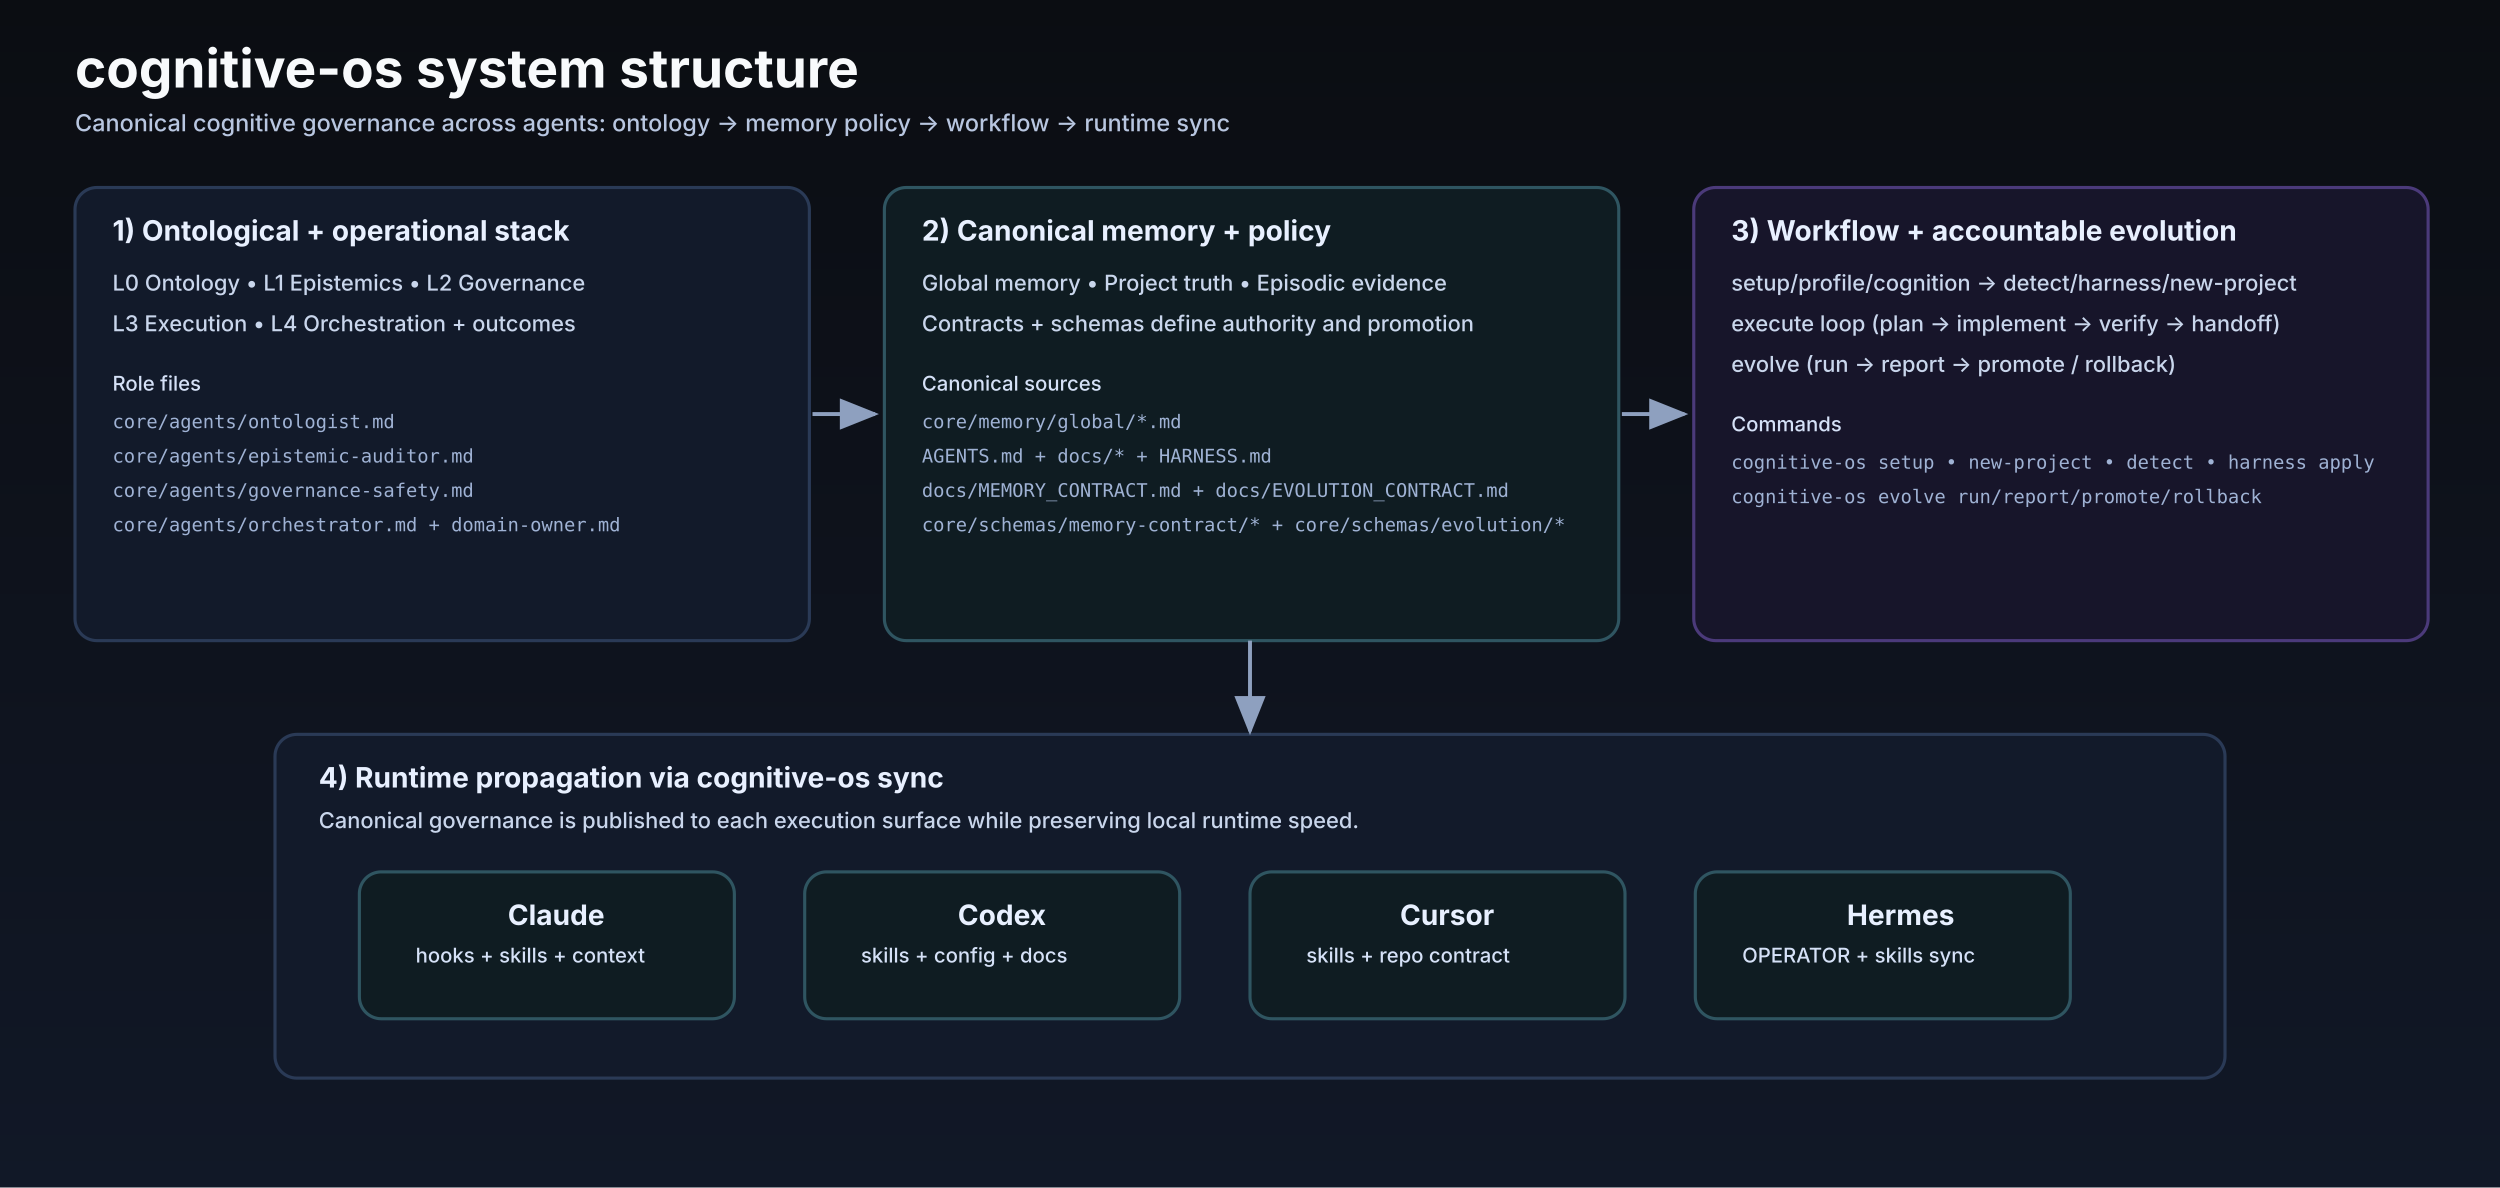
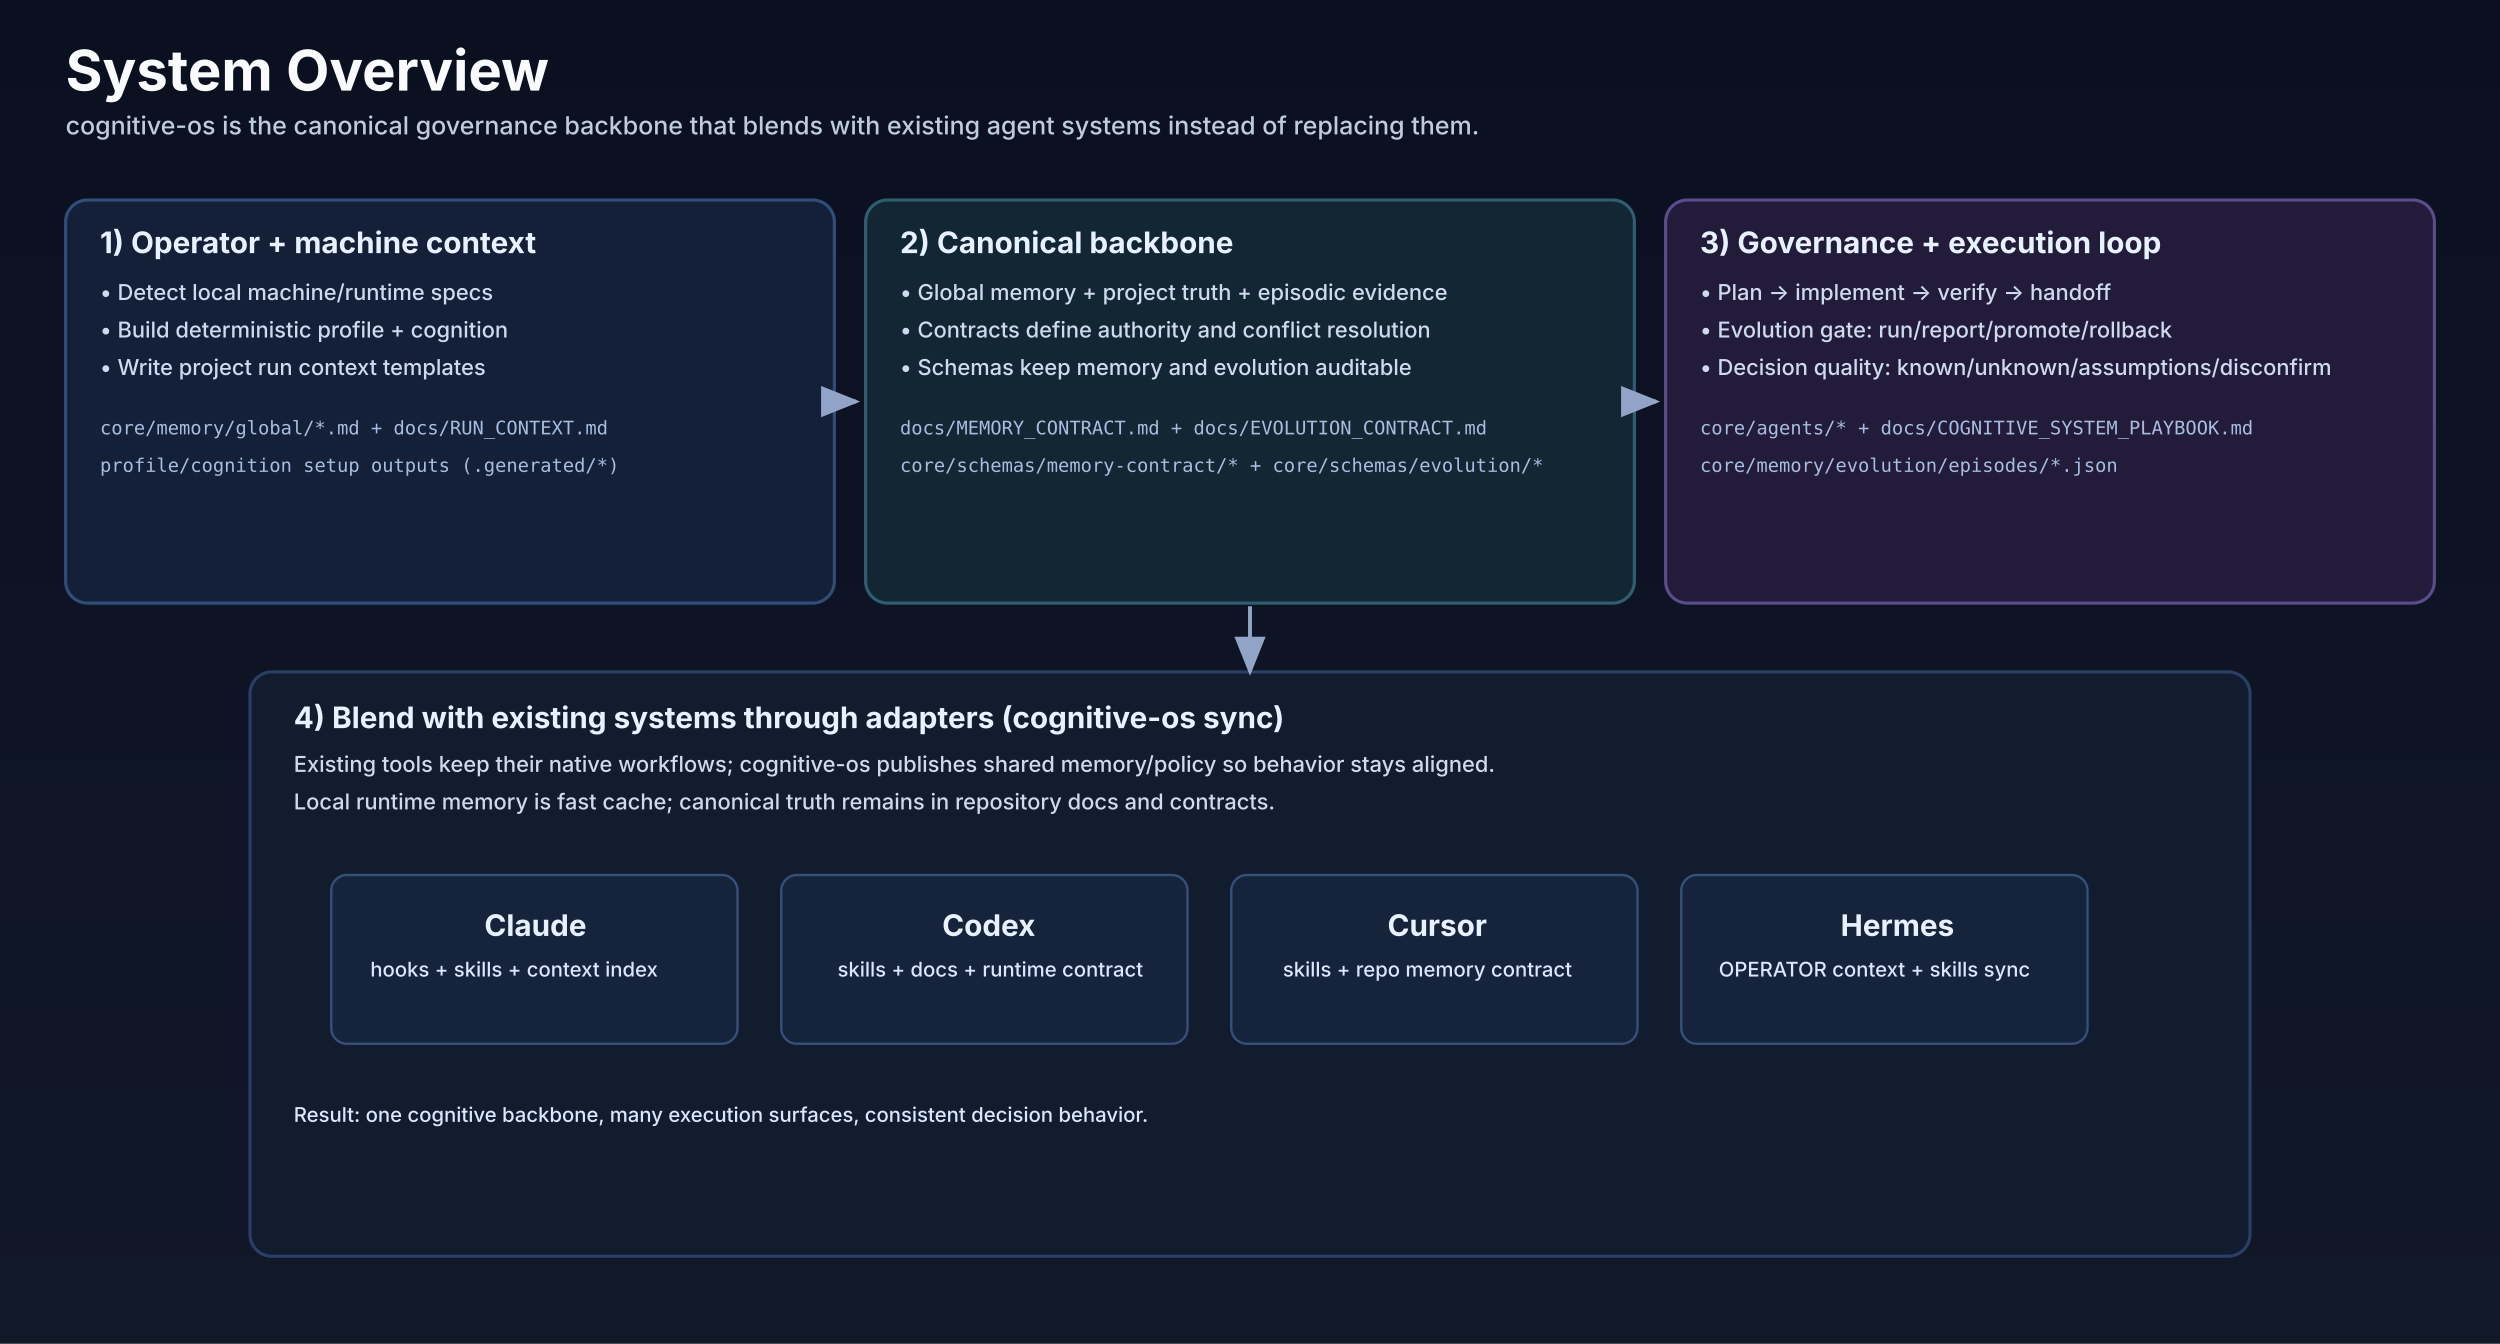
- <svg xmlns="http://www.w3.org/2000/svg" width="1600" height="760" viewBox="0 0 1600 760" role="img" aria-label="cognitive-os system structure overview">
+ <svg xmlns="http://www.w3.org/2000/svg" width="1600" height="860" viewBox="0 0 1600 860" role="img" aria-label="System overview for cognitive-os">
  <defs>
    <linearGradient id="bg" x1="0" y1="0" x2="0" y2="1">
-       <stop offset="0%" stop-color="#0b0d12" />
+       <stop offset="0%" stop-color="#0b1020" />
      <stop offset="100%" stop-color="#111827" />
    </linearGradient>
    <marker id="arrow" markerWidth="10" markerHeight="8" refX="9" refY="4" orient="auto">
-       <path d="M0,0 L10,4 L0,8 Z" fill="#8ea0bf" />
+       <path d="M0,0 L10,4 L0,8 Z" fill="#91a4c8" />
    </marker>
    <style>
-       .title{font:700 34px Inter,Segoe UI,Arial,sans-serif;fill:#f8fafc}
-       .sub{font:500 15px Inter,Segoe UI,Arial,sans-serif;fill:#b8c6e0}
-       .panel{fill:#121a2a;stroke:#2a3a56;stroke-width:2;rx:14}
-       .panel2{fill:#0f1c22;stroke:#2f5561;stroke-width:2;rx:14}
-       .panel3{fill:#17152a;stroke:#4b3a7a;stroke-width:2;rx:14}
-       .h{font:700 18px Inter,Segoe UI,Arial,sans-serif;fill:#e8f0ff}
-       .t{font:500 14px Inter,Segoe UI,Arial,sans-serif;fill:#c9d6ec}
-       .mono{font:500 12px ui-monospace,SFMono-Regular,Menlo,Monaco,Consolas,monospace;fill:#9fb2d4}
-       .small{font:500 13px Inter,Segoe UI,Arial,sans-serif;fill:#d5e1f7}
-       .arrow{stroke:#8ea0bf;stroke-width:2.5;fill:none;marker-end:url(#arrow)}
+       .title { font: 700 36px Inter, -apple-system, Segoe UI, Arial, sans-serif; fill: #f8fafc; }
+       .subtitle { font: 500 16px Inter, -apple-system, Segoe UI, Arial, sans-serif; fill: #bfccdf; }
+       .panelA { fill: #132038; stroke: #2f4e7a; stroke-width: 2; rx: 14; }
+       .panelB { fill: #122633; stroke: #2f5e73; stroke-width: 2; rx: 14; }
+       .panelC { fill: #221b3a; stroke: #5b4d8c; stroke-width: 2; rx: 14; }
+       .panelD { fill: #111c2f; stroke: #2a3f66; stroke-width: 2; rx: 14; }
+       .tool { fill: #16243b; stroke: #35507b; stroke-width: 1.5; rx: 10; }
+       .h { font: 700 19px Inter, -apple-system, Segoe UI, Arial, sans-serif; fill: #e8f1ff; }
+       .t { font: 500 14px Inter, -apple-system, Segoe UI, Arial, sans-serif; fill: #cfdaf0; }
+       .mono { font: 500 12px ui-monospace, SFMono-Regular, Menlo, Monaco, Consolas, monospace; fill: #a8bddf; }
+       .small { font: 500 13px Inter, -apple-system, Segoe UI, Arial, sans-serif; fill: #dbe6ff; }
+       .arrow { stroke: #91a4c8; stroke-width: 2.5; fill: none; marker-end: url(#arrow); }
    </style>
  </defs>
-   <rect x="0" y="0" width="1600" height="760" fill="url(#bg)" />
-   <text x="48" y="56" class="title">cognitive-os system structure</text>
-   <text x="48" y="84" class="sub">Canonical cognitive governance across agents: ontology → memory policy → workflow → runtime sync</text>
-   <rect x="48" y="120" width="470" height="290" class="panel" />
-   <text x="72" y="154" class="h">1) Ontological + operational stack</text>
-   <text x="72" y="186" class="t">L0 Ontology • L1 Epistemics • L2 Governance</text>
-   <text x="72" y="212" class="t">L3 Execution • L4 Orchestration + outcomes</text>
-   <text x="72" y="250" class="small">Role files</text>
-   <text x="72" y="274" class="mono">core/agents/ontologist.md</text>
-   <text x="72" y="296" class="mono">core/agents/epistemic-auditor.md</text>
-   <text x="72" y="318" class="mono">core/agents/governance-safety.md</text>
-   <text x="72" y="340" class="mono">core/agents/orchestrator.md + domain-owner.md</text>
-   <rect x="566" y="120" width="470" height="290" class="panel2" />
-   <text x="590" y="154" class="h">2) Canonical memory + policy</text>
-   <text x="590" y="186" class="t">Global memory • Project truth • Episodic evidence</text>
-   <text x="590" y="212" class="t">Contracts + schemas define authority and promotion</text>
-   <text x="590" y="250" class="small">Canonical sources</text>
-   <text x="590" y="274" class="mono">core/memory/global/*.md</text>
-   <text x="590" y="296" class="mono">AGENTS.md + docs/* + HARNESS.md</text>
-   <text x="590" y="318" class="mono">docs/MEMORY_CONTRACT.md + docs/EVOLUTION_CONTRACT.md</text>
-   <text x="590" y="340" class="mono">core/schemas/memory-contract/* + core/schemas/evolution/*</text>
-   <rect x="1084" y="120" width="470" height="290" class="panel3" />
-   <text x="1108" y="154" class="h">3) Workflow + accountable evolution</text>
-   <text x="1108" y="186" class="t">setup/profile/cognition → detect/harness/new-project</text>
-   <text x="1108" y="212" class="t">execute loop (plan → implement → verify → handoff)</text>
-   <text x="1108" y="238" class="t">evolve (run → report → promote / rollback)</text>
-   <text x="1108" y="276" class="small">Commands</text>
-   <text x="1108" y="300" class="mono">cognitive-os setup • new-project • detect • harness apply</text>
-   <text x="1108" y="322" class="mono">cognitive-os evolve run/report/promote/rollback</text>
-   <path d="M520,265 L560,265" class="arrow" />
-   <path d="M1038,265 L1078,265" class="arrow" />
-   <rect x="176" y="470" width="1248" height="220" class="panel" />
-   <text x="204" y="504" class="h">4) Runtime propagation via cognitive-os sync</text>
-   <text x="204" y="530" class="t">Canonical governance is published to each execution surface while preserving local runtime speed.</text>
-   <rect x="230" y="558" width="240" height="94" class="panel2" />
-   <text x="325" y="592" class="h">Claude</text>
-   <text x="266" y="616" class="small">hooks + skills + context</text>
-   <rect x="515" y="558" width="240" height="94" class="panel2" />
-   <text x="613" y="592" class="h">Codex</text>
-   <text x="551" y="616" class="small">skills + config + docs</text>
-   <rect x="800" y="558" width="240" height="94" class="panel2" />
-   <text x="896" y="592" class="h">Cursor</text>
-   <text x="836" y="616" class="small">skills + repo contract</text>
-   <rect x="1085" y="558" width="240" height="94" class="panel2" />
-   <text x="1182" y="592" class="h">Hermes</text>
-   <text x="1115" y="616" class="small">OPERATOR + skills sync</text>
-   <path d="M800,410 L800,468" class="arrow" />
+   <rect x="0" y="0" width="1600" height="860" fill="url(#bg)" />
+   <text x="42" y="58" class="title">System Overview</text>
+   <text x="42" y="86" class="subtitle">cognitive-os is the canonical governance backbone that blends with existing agent systems instead of replacing them.</text>
+   <rect x="42" y="128" width="492" height="258" class="panelA" />
+   <text x="64" y="162" class="h">1) Operator + machine context</text>
+   <text x="64" y="192" class="t">• Detect local machine/runtime specs</text>
+   <text x="64" y="216" class="t">• Build deterministic profile + cognition</text>
+   <text x="64" y="240" class="t">• Write project run context templates</text>
+   <text x="64" y="278" class="mono">core/memory/global/*.md + docs/RUN_CONTEXT.md</text>
+   <text x="64" y="302" class="mono">profile/cognition setup outputs (.generated/*)</text>
+   <rect x="554" y="128" width="492" height="258" class="panelB" />
+   <text x="576" y="162" class="h">2) Canonical backbone</text>
+   <text x="576" y="192" class="t">• Global memory + project truth + episodic evidence</text>
+   <text x="576" y="216" class="t">• Contracts define authority and conflict resolution</text>
+   <text x="576" y="240" class="t">• Schemas keep memory and evolution auditable</text>
+   <text x="576" y="278" class="mono">docs/MEMORY_CONTRACT.md + docs/EVOLUTION_CONTRACT.md</text>
+   <text x="576" y="302" class="mono">core/schemas/memory-contract/* + core/schemas/evolution/*</text>
+   <rect x="1066" y="128" width="492" height="258" class="panelC" />
+   <text x="1088" y="162" class="h">3) Governance + execution loop</text>
+   <text x="1088" y="192" class="t">• Plan → implement → verify → handoff</text>
+   <text x="1088" y="216" class="t">• Evolution gate: run/report/promote/rollback</text>
+   <text x="1088" y="240" class="t">• Decision quality: known/unknown/assumptions/disconfirm</text>
+   <text x="1088" y="278" class="mono">core/agents/* + docs/COGNITIVE_SYSTEM_PLAYBOOK.md</text>
+   <text x="1088" y="302" class="mono">core/memory/evolution/episodes/*.json</text>
+   <path d="M536,257 L548,257" class="arrow" />
+   <path d="M1048,257 L1060,257" class="arrow" />
+   <rect x="160" y="430" width="1280" height="374" class="panelD" />
+   <text x="188" y="466" class="h">4) Blend with existing systems through adapters (cognitive-os sync)</text>
+   <text x="188" y="494" class="t">Existing tools keep their native workflows; cognitive-os publishes shared memory/policy so behavior stays aligned.</text>
+   <text x="188" y="518" class="t">Local runtime memory is fast cache; canonical truth remains in repository docs and contracts.</text>
+   <rect x="212" y="560" width="260" height="108" class="tool" />
+   <text x="310" y="599" class="h">Claude</text>
+   <text x="237" y="625" class="small">hooks + skills + context index</text>
+   <rect x="500" y="560" width="260" height="108" class="tool" />
+   <text x="603" y="599" class="h">Codex</text>
+   <text x="536" y="625" class="small">skills + docs + runtime contract</text>
+   <rect x="788" y="560" width="260" height="108" class="tool" />
+   <text x="888" y="599" class="h">Cursor</text>
+   <text x="821" y="625" class="small">skills + repo memory contract</text>
+   <rect x="1076" y="560" width="260" height="108" class="tool" />
+   <text x="1178" y="599" class="h">Hermes</text>
+   <text x="1100" y="625" class="small">OPERATOR context + skills sync</text>
+   <text x="188" y="718" class="small">Result: one cognitive backbone, many execution surfaces, consistent decision behavior.</text>
+   <path d="M800,388 L800,430" class="arrow" />
</svg>
